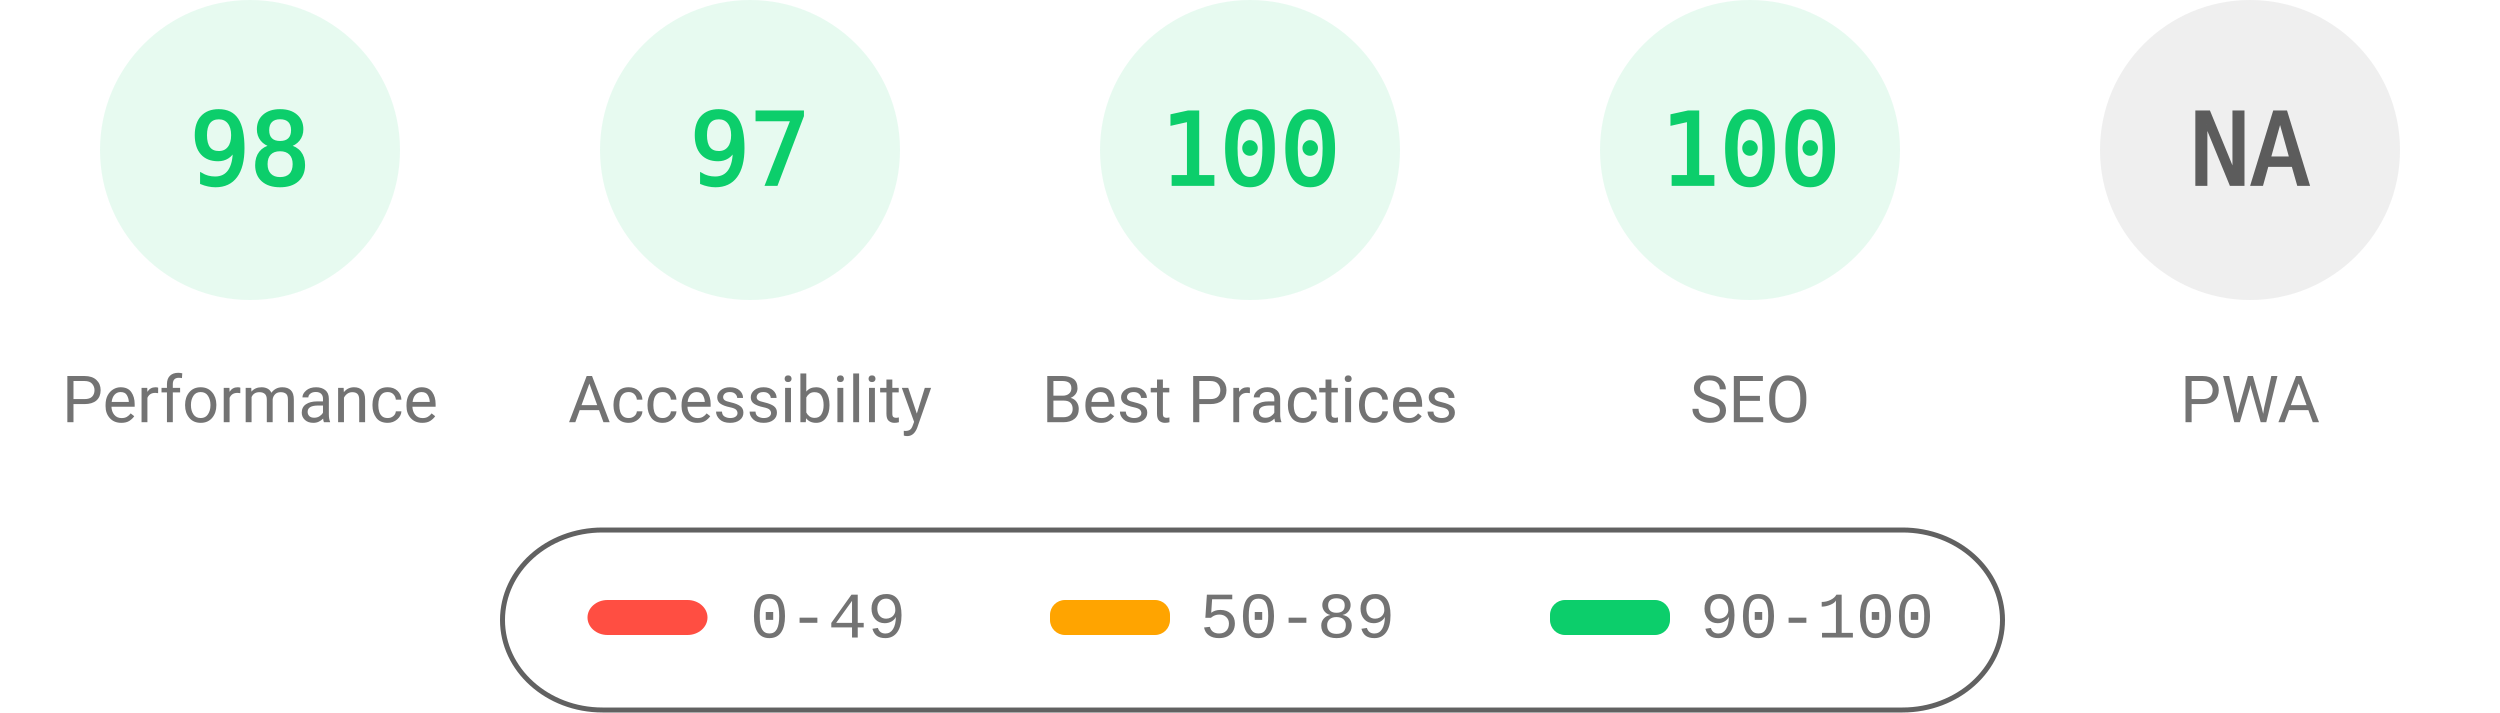
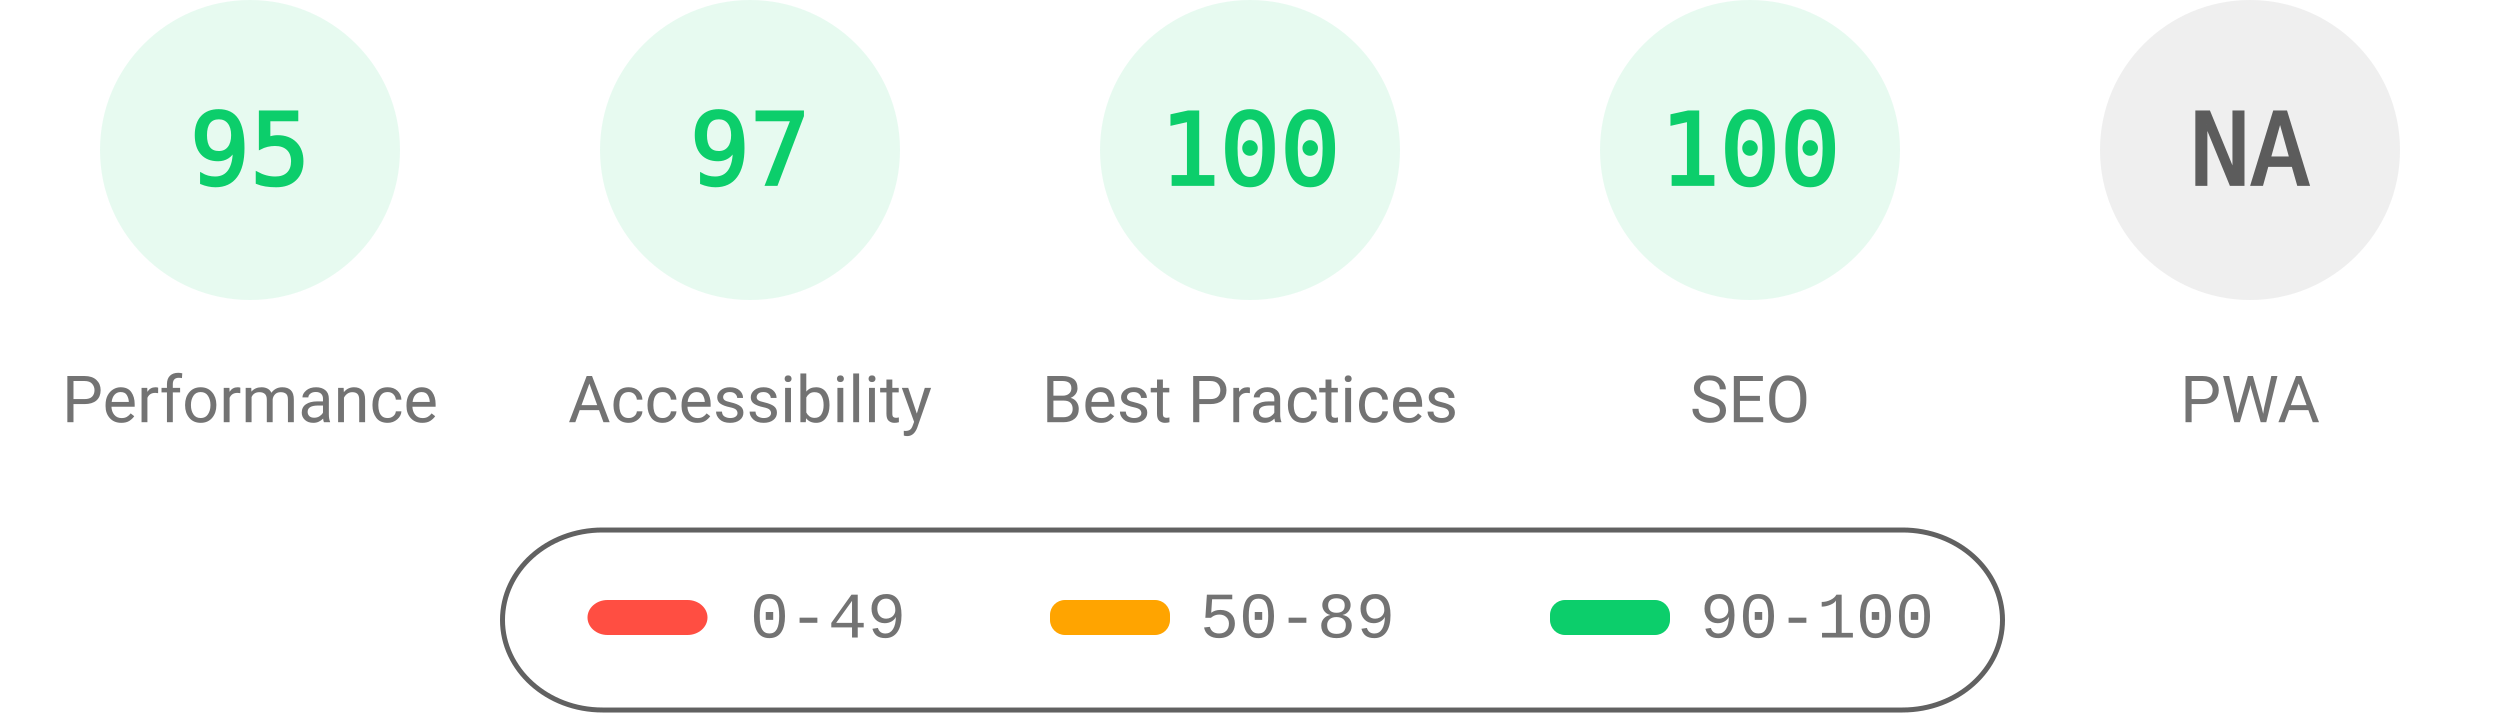
<svg xmlns="http://www.w3.org/2000/svg" fill="none" width="1000" height="285">
  <style>.gauge-base{opacity:.1}.gauge-arc{fill:none;animation-delay:250ms;stroke-linecap:round;transform:rotate(-90deg);transform-origin:100px 60px;animation:load-gauge 1s ease forwards}.guage-text{font-size:40px;font-family:monospace;text-align:center}.guage-red{color:#ff4e42;fill:#ff4e42;stroke:#ff4e42}.guage-orange{color:#ffa400;fill:#ffa400;stroke:#ffa400}.guage-green{color:#0cce6b;fill:#0cce6b;stroke:#0cce6b}.guage-undefined{color:#5c5c5c;fill:#5c5c5c;stroke:#5c5c5c}.guage-title{color:#737373;fill:#737373;stroke:none;font-size:26px;line-height:26px;font-family:Roboto,Halvetica,Arial,sans-serif}@keyframes load-gauge{from{stroke-dasharray:0 352.858}}</style>
  <svg class="guage-div guage-perf guage-green" viewBox="0 0 200 200" width="200" height="200">
    <circle class="gauge-base" r="56" cx="100" cy="60" stroke-width="8" />
-     <circle class="gauge-arc guage-arc-1" r="56" cx="100" cy="60" stroke-width="8" style="stroke-dasharray:344.821,351.858" />
-     <text class="guage-text" x="100" y="60" alignment-baseline="central" dominant-baseline="central" text-anchor="middle">98</text>
+     <circle class="gauge-arc guage-arc-1" r="56" cx="100" cy="60" stroke-width="8" style="stroke-dasharray:334.265,351.858" />
+     <text class="guage-text" x="100" y="60" alignment-baseline="central" dominant-baseline="central" text-anchor="middle">95</text>
    <text class="guage-title" x="100" y="160" alignment-baseline="central" dominant-baseline="central" text-anchor="middle">Performance</text>
  </svg>
  <svg class="guage-div guage-acc guage-green" viewBox="0 0 200 200" width="200" height="200" x="200">
    <circle class="gauge-base" r="56" cx="100" cy="60" stroke-width="8" />
    <circle class="gauge-arc guage-arc-2" r="56" cx="100" cy="60" stroke-width="8" style="stroke-dasharray:341.302,351.858" />
    <text class="guage-text" x="100" y="60" alignment-baseline="central" dominant-baseline="central" text-anchor="middle">97</text>
    <text class="guage-title" x="100" y="160" alignment-baseline="central" dominant-baseline="central" text-anchor="middle">Accessibility</text>
  </svg>
  <svg class="guage-div guage-best guage-green" viewBox="0 0 200 200" width="200" height="200" x="400">
    <circle class="gauge-base" r="56" cx="100" cy="60" stroke-width="8" />
    <circle class="gauge-arc guage-arc-3" r="56" cx="100" cy="60" stroke-width="8" style="stroke-dasharray:351.858,351.858" />
    <text class="guage-text" x="100" y="60" alignment-baseline="central" dominant-baseline="central" text-anchor="middle">100</text>
    <text class="guage-title" x="100" y="160" alignment-baseline="central" dominant-baseline="central" text-anchor="middle">Best Practices</text>
  </svg>
  <svg class="guage-div guage-seo guage-green" viewBox="0 0 200 200" width="200" height="200" x="600">
    <circle class="gauge-base" r="56" cx="100" cy="60" stroke-width="8" />
    <circle class="gauge-arc guage-arc-4" r="56" cx="100" cy="60" stroke-width="8" style="stroke-dasharray:351.858,351.858" />
    <text class="guage-text" x="100" y="60" alignment-baseline="central" dominant-baseline="central" text-anchor="middle">100</text>
    <text class="guage-title" x="100" y="160" alignment-baseline="central" dominant-baseline="central" text-anchor="middle">SEO</text>
  </svg>
  <svg class="guage-div guage-pwa guage-undefined" viewBox="0 0 200 200" width="200" height="200" x="800">
    <circle class="gauge-base" r="56" cx="100" cy="60" stroke-width="8" />
    <circle class="gauge-arc guage-arc-4" r="56" cx="100" cy="60" stroke-width="8" style="stroke-dasharray:351.858,351.858" />
    <text class="guage-text" x="100" y="60" alignment-baseline="central" dominant-baseline="central" text-anchor="middle">NA</text>
    <text class="guage-title" x="100" y="160" alignment-baseline="central" dominant-baseline="central" text-anchor="middle">PWA</text>
  </svg>
  <svg width="604" height="76" x="200" y="210">
    <path fill="none" id="canvas_background" d="M-1-1h604v80H-1z" />
    <rect fill-opacity="0" stroke="#616161" stroke-width="2" rx="40" id="svg_2" height="72" width="600" y="2" x="1" fill="#000" />
    <rect stroke="#000" rx="8" id="svg_3" height="14" width="48" y="30" x="35" stroke-opacity="null" stroke-width="0" fill="#ff4e42" />
    <rect stroke="#000" rx="6" id="svg_4" height="14" width="48" y="30" x="220" stroke-opacity="null" stroke-width="0" fill="#ffa400" />
    <rect stroke="#000" rx="6" id="svg_5" height="14" width="48" y="30" x="420" stroke-opacity="null" stroke-width="0" fill="#0cce6b" />
    <text xml:space="preserve" text-anchor="start" font-family="'Courier New', Courier, monospace" font-size="26" id="svg_6" y="45" x="100" stroke-opacity="null" stroke-width="0" stroke="#000" fill="#737373">0-49</text>
    <text xml:space="preserve" text-anchor="start" font-family="'Courier New', Courier, monospace" font-size="26" id="svg_7" y="45" x="280" stroke-opacity="null" stroke-width="0" stroke="#000" fill="#737373">50-89</text>
    <text xml:space="preserve" text-anchor="start" font-family="'Courier New', Courier, monospace" font-size="26" id="svg_8" y="45" x="480" stroke-opacity="null" stroke-width="0" stroke="#000" fill="#737373">90-100</text>
  </svg>
</svg>
